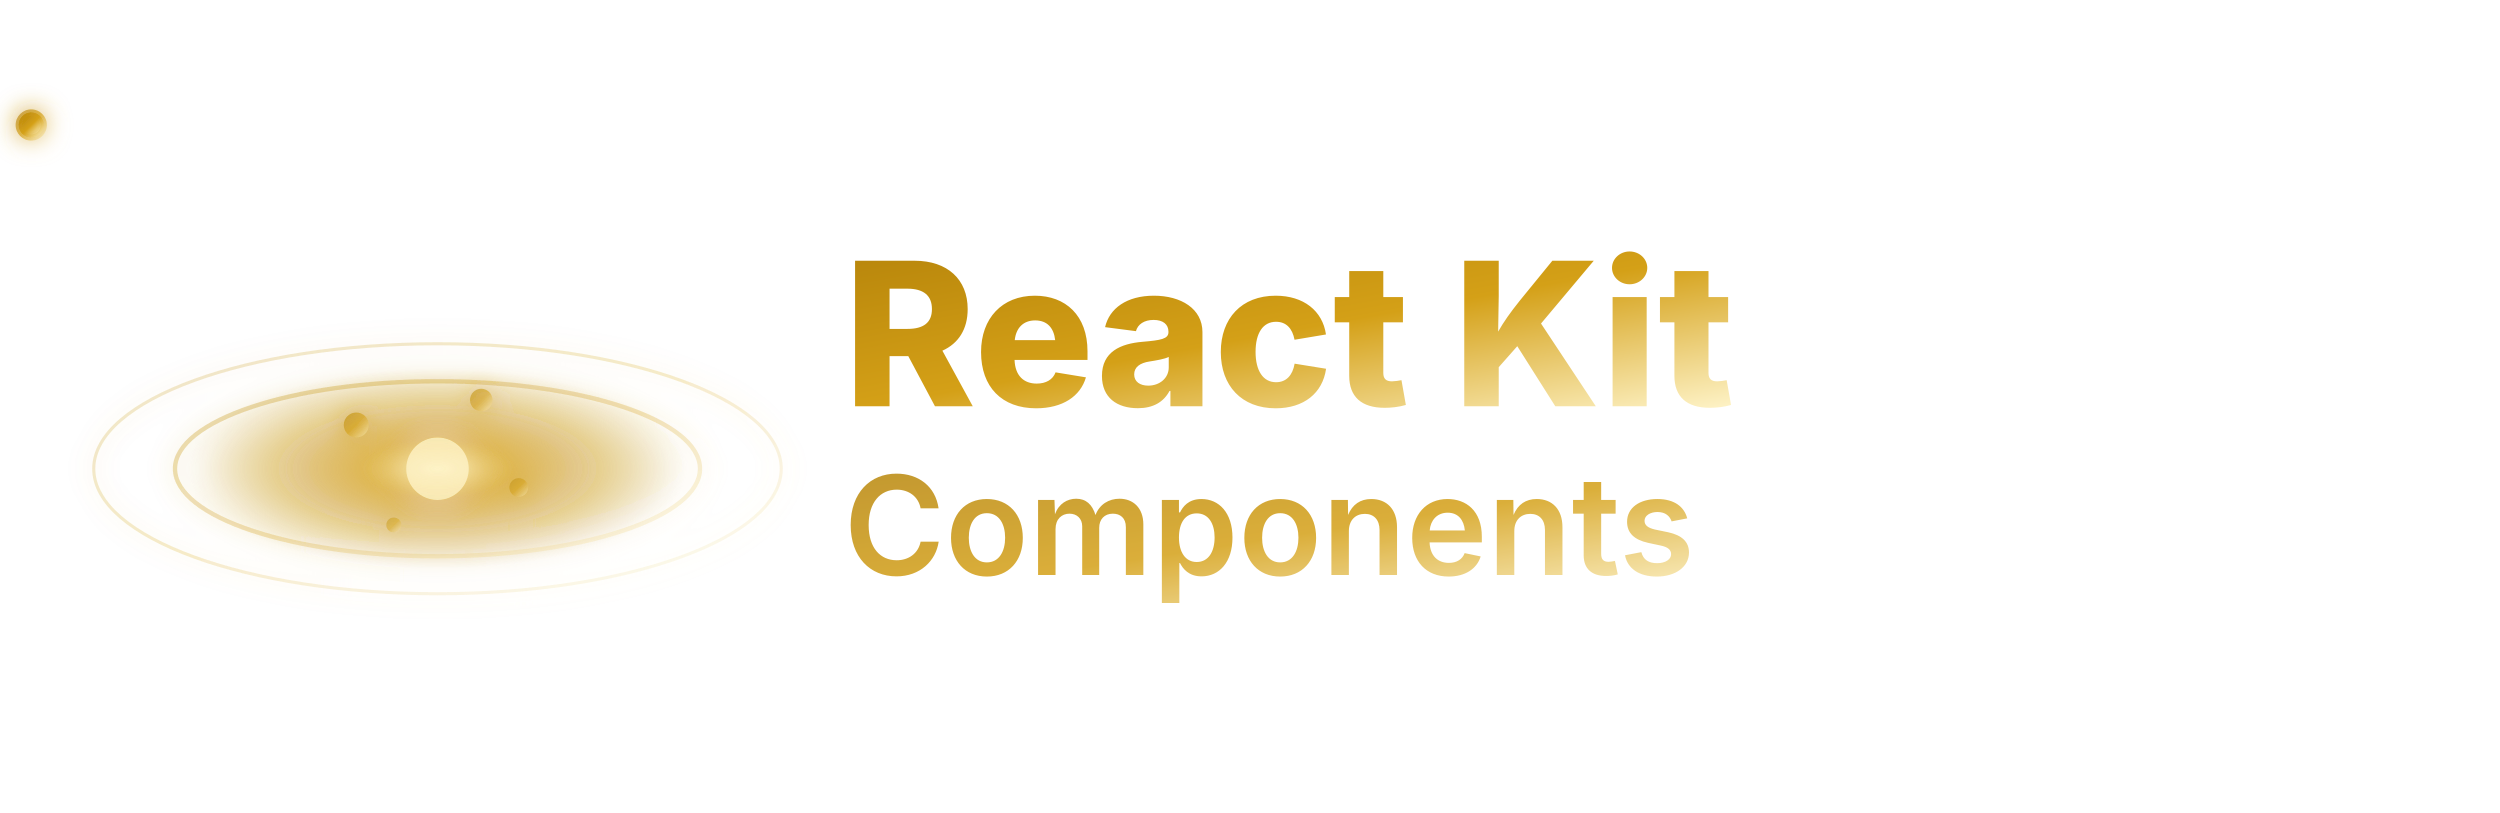
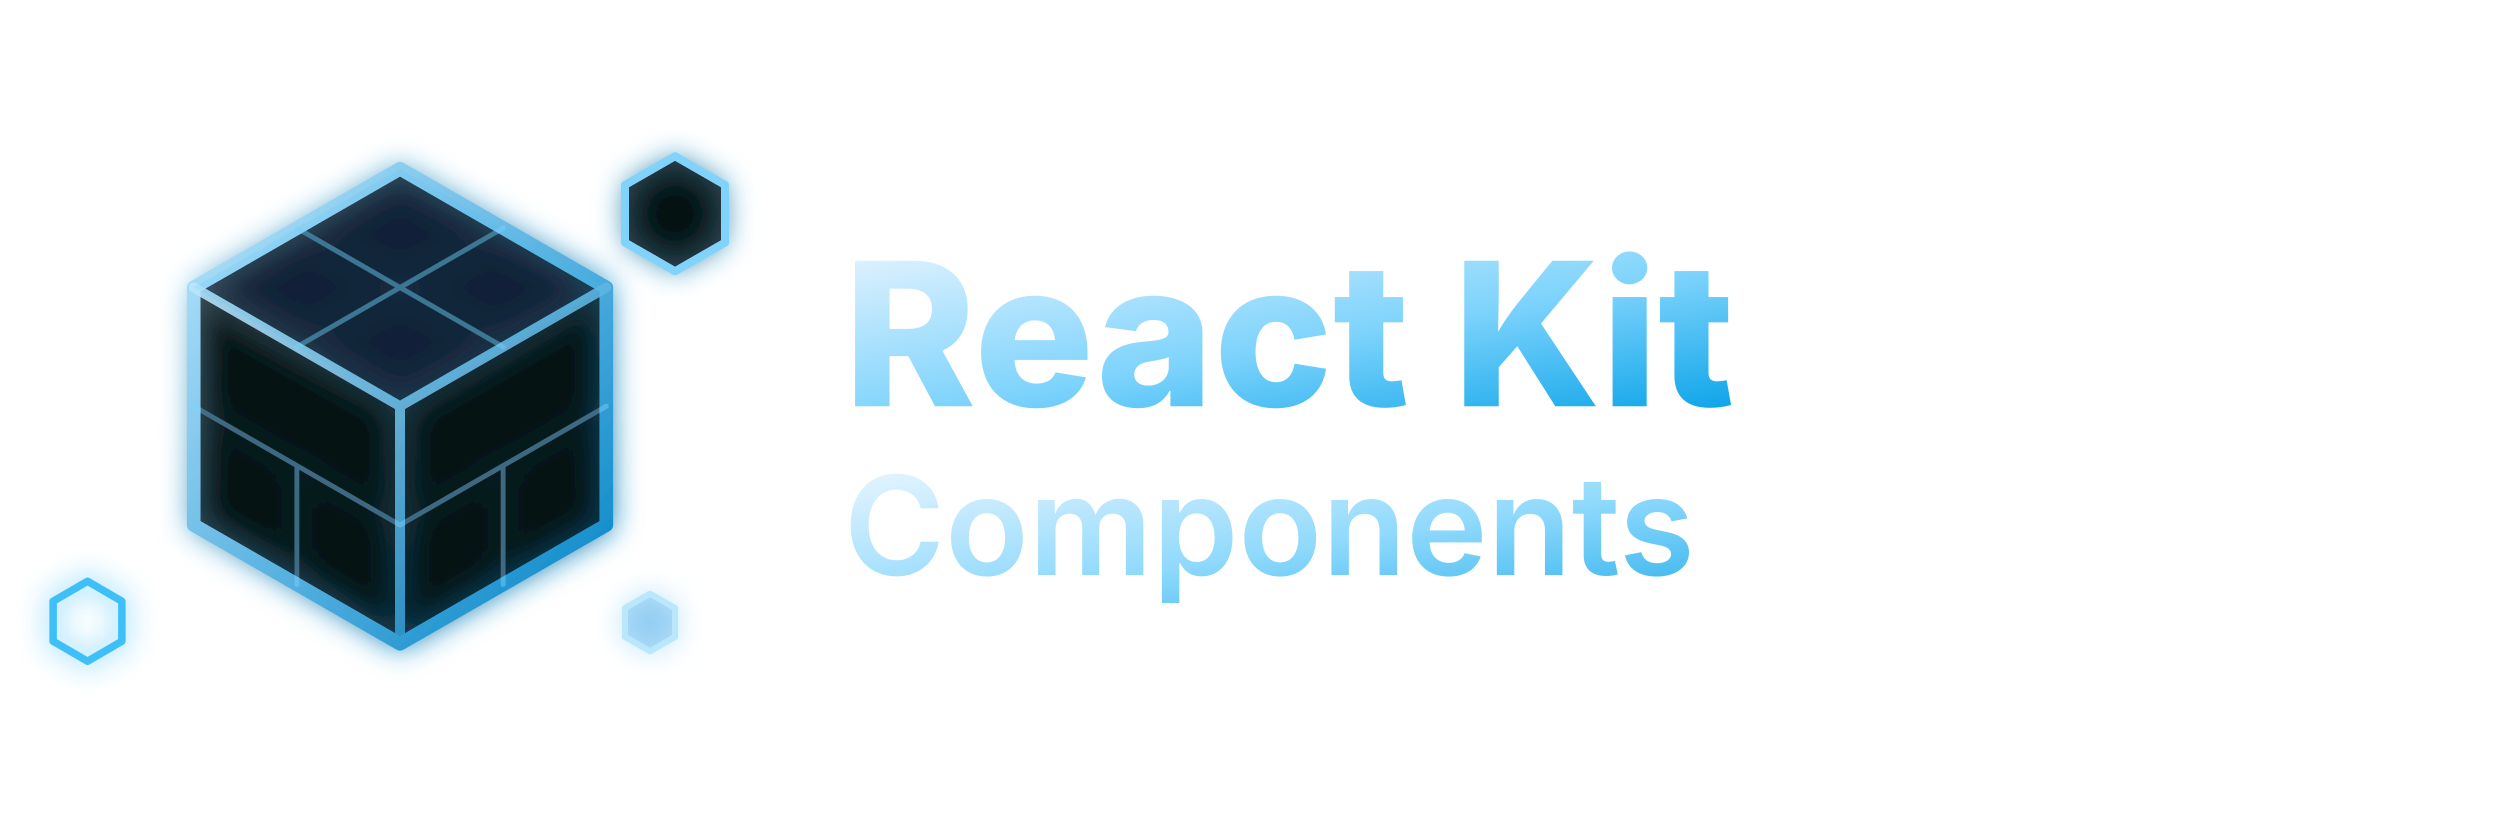
<svg xmlns="http://www.w3.org/2000/svg" viewBox="0 0 400 130">
  <defs>
-     <linearGradient id="txtGrad" x1="0%" y1="0%" x2="100%" y2="100%">
-       <stop offset="0%" style="stop-color:#b8860b" />
-       <stop offset="50%" style="stop-color:#d4a017" />
-       <stop offset="100%" style="stop-color:#fef3c7" />
+     <linearGradient id="txt" x1="0%" y1="0%" x2="100%" y2="100%">
+       <stop offset="0%" stop-color="#e0f2fe" />
+       <stop offset="55%" stop-color="#7dd3fc" />
+       <stop offset="100%" stop-color="#0ea5e9" />
    </linearGradient>
-     <radialGradient id="gGlow" cx="50%" cy="50%" r="50%">
-       <stop offset="0%" style="stop-color:#fef3c7;stop-opacity:0.9" />
-       <stop offset="30%" style="stop-color:#d4a017;stop-opacity:0.5" />
-       <stop offset="100%" style="stop-color:#b8860b;stop-opacity:0" />
-     </radialGradient>
-     <filter id="gGlowF">
-       <feGaussianBlur stdDeviation="2" result="blur" />
+     <linearGradient id="edge" x1="0%" y1="0%" x2="100%" y2="100%">
+       <stop offset="0%" stop-color="#bae6fd" />
+       <stop offset="100%" stop-color="#0284c7" />
+     </linearGradient>
+     <filter id="glow" x="-40%" y="-40%" width="180%" height="180%">
+       <feGaussianBlur stdDeviation="2.2" result="b" />
      <feMerge>
-         <feMergeNode in="blur" />
+         <feMergeNode in="b" />
        <feMergeNode in="SourceGraphic" />
      </feMerge>
    </filter>
  </defs>
-   <g transform="translate(5, 20)" filter="url(#gGlowF)">
-     <ellipse cx="65" cy="55" rx="40" ry="16" fill="url(#gGlow)">
-       <animate attributeName="rx" values="40;44;40" dur="3s" repeatCount="indefinite" />
-     </ellipse>
-     <ellipse cx="65" cy="55" rx="55" ry="20" fill="none" stroke="url(#txtGrad)" stroke-width="0.5" opacity="0.2">
-       <animateTransform attributeName="transform" type="rotate" from="0 65 55" to="360 65 55" dur="40s" repeatCount="indefinite" />
-     </ellipse>
-     <ellipse cx="65" cy="55" rx="42" ry="14" fill="none" stroke="url(#txtGrad)" stroke-width="0.7" opacity="0.3">
-       <animateTransform attributeName="transform" type="rotate" from="360 65 55" to="0 65 55" dur="25s" repeatCount="indefinite" />
-     </ellipse>
-     <circle cx="65" cy="55" r="5" fill="#fef3c7" opacity="0.8">
-       <animate attributeName="r" values="5;7;5" dur="2s" repeatCount="indefinite" />
-       <animate attributeName="opacity" values="0.8;0.4;0.8" dur="2s" repeatCount="indefinite" />
-     </circle>
-     <circle cx="52" cy="48" r="2" fill="url(#txtGrad)" opacity="0.6">
-       <animate attributeName="opacity" values="0.6;0.15;0.6" dur="2s" repeatCount="indefinite" />
-     </circle>
-     <circle cx="78" cy="58" r="1.5" fill="url(#txtGrad)" opacity="0.5">
-       <animate attributeName="opacity" values="0.5;0.1;0.5" dur="2.5s" repeatCount="indefinite" />
-     </circle>
-     <circle cx="58" cy="64" r="1.2" fill="url(#txtGrad)" opacity="0.4">
-       <animate attributeName="opacity" values="0.4;0.1;0.4" dur="3s" repeatCount="indefinite" />
-     </circle>
-     <circle cx="72" cy="44" r="1.8" fill="url(#txtGrad)" opacity="0.55">
-       <animate attributeName="opacity" values="0.55;0.18;0.55" dur="2.2s" repeatCount="indefinite" />
-     </circle>
-     <circle r="2.5" fill="url(#txtGrad)" opacity="0.7">
-       <animateMotion dur="8s" repeatCount="indefinite" path="M65,35 A55,20 0 1 1 64.9,35" />
-       <animate attributeName="opacity" values="0.7;0.2;0.7" dur="1.5s" repeatCount="indefinite" />
-     </circle>
-     <circle r="2" fill="url(#txtGrad)" opacity="0.5">
-       <animateMotion dur="8s" repeatCount="indefinite" path="M65,35 A55,20 0 1 1 64.9,35" />
-       <animate attributeName="opacity" values="0.5;0.15;0.5" dur="2s" repeatCount="indefinite" />
-     </circle>
-     <circle r="1.8" fill="url(#txtGrad)" opacity="0.6">
-       <animateMotion dur="10s" repeatCount="indefinite" path="M65,35 A55,20 0 1 0 64.9,35" />
-       <animate attributeName="opacity" values="0.6;0.2;0.6" dur="2.5s" repeatCount="indefinite" />
-     </circle>
-     <circle r="2" fill="url(#txtGrad)" opacity="0.65">
-       <animateMotion dur="6s" repeatCount="indefinite" path="M65,42 A42,14 0 1 1 64.9,42" />
-       <animate attributeName="opacity" values="0.65;0.2;0.65" dur="1.8s" repeatCount="indefinite" />
-     </circle>
-     <circle r="1.5" fill="url(#txtGrad)" opacity="0.45">
-       <animateMotion dur="6s" repeatCount="indefinite" path="M65,42 A42,14 0 1 1 64.9,42" />
-       <animate attributeName="opacity" values="0.45;0.1;0.45" dur="2.2s" repeatCount="indefinite" />
-     </circle>
-     <circle r="1.5" fill="url(#txtGrad)" opacity="0.5">
-       <animateMotion dur="8s" repeatCount="indefinite" path="M65,42 A42,14 0 1 0 64.9,42" />
-       <animate attributeName="opacity" values="0.5;0.15;0.5" dur="2.8s" repeatCount="indefinite" />
-     </circle>
-     <circle r="2" fill="url(#txtGrad)" opacity="0.7">
-       <animateMotion dur="4s" repeatCount="indefinite" path="M65,48 A28,10 0 1 1 64.9,48" />
-       <animate attributeName="opacity" values="0.7;0.25;0.7" dur="1.5s" repeatCount="indefinite" />
-     </circle>
-     <circle r="1.2" fill="url(#txtGrad)" opacity="0.45">
-       <animateMotion dur="4s" repeatCount="indefinite" path="M65,48 A28,10 0 1 1 64.9,48" />
-       <animate attributeName="opacity" values="0.45;0.12;0.45" dur="2s" repeatCount="indefinite" />
-     </circle>
-     <circle r="1.5" fill="url(#txtGrad)" opacity="0.55">
-       <animateMotion dur="5s" repeatCount="indefinite" path="M65,48 A28,10 0 1 0 64.9,48" />
-       <animate attributeName="opacity" values="0.55;0.18;0.55" dur="2.5s" repeatCount="indefinite" />
-     </circle>
+   <g transform="translate(64 65)" filter="url(#glow)" stroke-linejoin="round" stroke-linecap="round">
+     <g>
+       <animateTransform attributeName="transform" type="translate" values="0 0;0 -3;0 0" dur="4s" repeatCount="indefinite" />
+       <path d="M0 -38 L33 -19 L33 19 L0 38 L-33 19 L-33 -19 Z" fill="rgba(3,8,16,0.85)" stroke="url(#edge)" stroke-width="2.2" />
+       <path d="M-33 -19 L0 0 L33 -19 M0 0 L0 38" fill="none" stroke="url(#edge)" stroke-width="1.6" opacity="0.9" />
+       <path d="M-16.5 -28.5 L16.5 -9.5 M16.5 -28.5 L-16.5 -9.5 M-16.5 9.5 L-16.5 28.5 M16.5 9.5 L16.5 28.5 M-33 0 L0 19 M33 0 L0 19" fill="none" stroke="#7dd3fc" stroke-width="0.8" opacity="0.45" />
+       <path d="M0 -38 L33 -19 L0 0 L-33 -19 Z" fill="#38bdf8" opacity="0.14" />
+     </g>
+     <g opacity="0.95">
+       <path d="M44 -40 l8 4.6 v9.2 l-8 4.6 l-8 -4.6 v-9.2 z" fill="rgba(3,8,16,0.9)" stroke="#7dd3fc" stroke-width="1.3">
+         <animateTransform attributeName="transform" type="translate" values="0 -6;0 4;0 -6" dur="3.2s" repeatCount="indefinite" />
+       </path>
+       <path d="M-50 28 l5.5 3.2 v6.4 l-5.5 3.2 l-5.5 -3.2 v-6.4 z" fill="none" stroke="#38bdf8" stroke-width="1.2">
+         <animateTransform attributeName="transform" type="translate" values="-4 0;3 -3;-4 0" dur="3.8s" repeatCount="indefinite" />
+       </path>
+       <path d="M40 30 l4 2.3 v4.6 l-4 2.3 l-4 -2.3 v-4.6 z" fill="#0ea5e9" fill-opacity="0.35" stroke="#bae6fd" stroke-width="1">
+         <animate attributeName="opacity" values="0.4;1;0.4" dur="2.6s" repeatCount="indefinite" />
+       </path>
+     </g>
  </g>
-   <text x="135" y="65" font-family="system-ui, -apple-system, sans-serif" font-size="32" font-weight="800" fill="url(#txtGrad)">
-     React Kit
-   </text>
-   <text x="135" y="92" font-family="system-ui, -apple-system, sans-serif" font-size="22" font-weight="600" fill="url(#txtGrad)" opacity="0.85">
-     Components
-   </text>
+   <text x="135" y="65" font-family="system-ui, -apple-system, sans-serif" font-size="32" font-weight="800" fill="url(#txt)">React Kit</text>
+   <text x="135" y="92" font-family="system-ui, -apple-system, sans-serif" font-size="22" font-weight="600" fill="url(#txt)" opacity="0.85">Components</text>
</svg>
